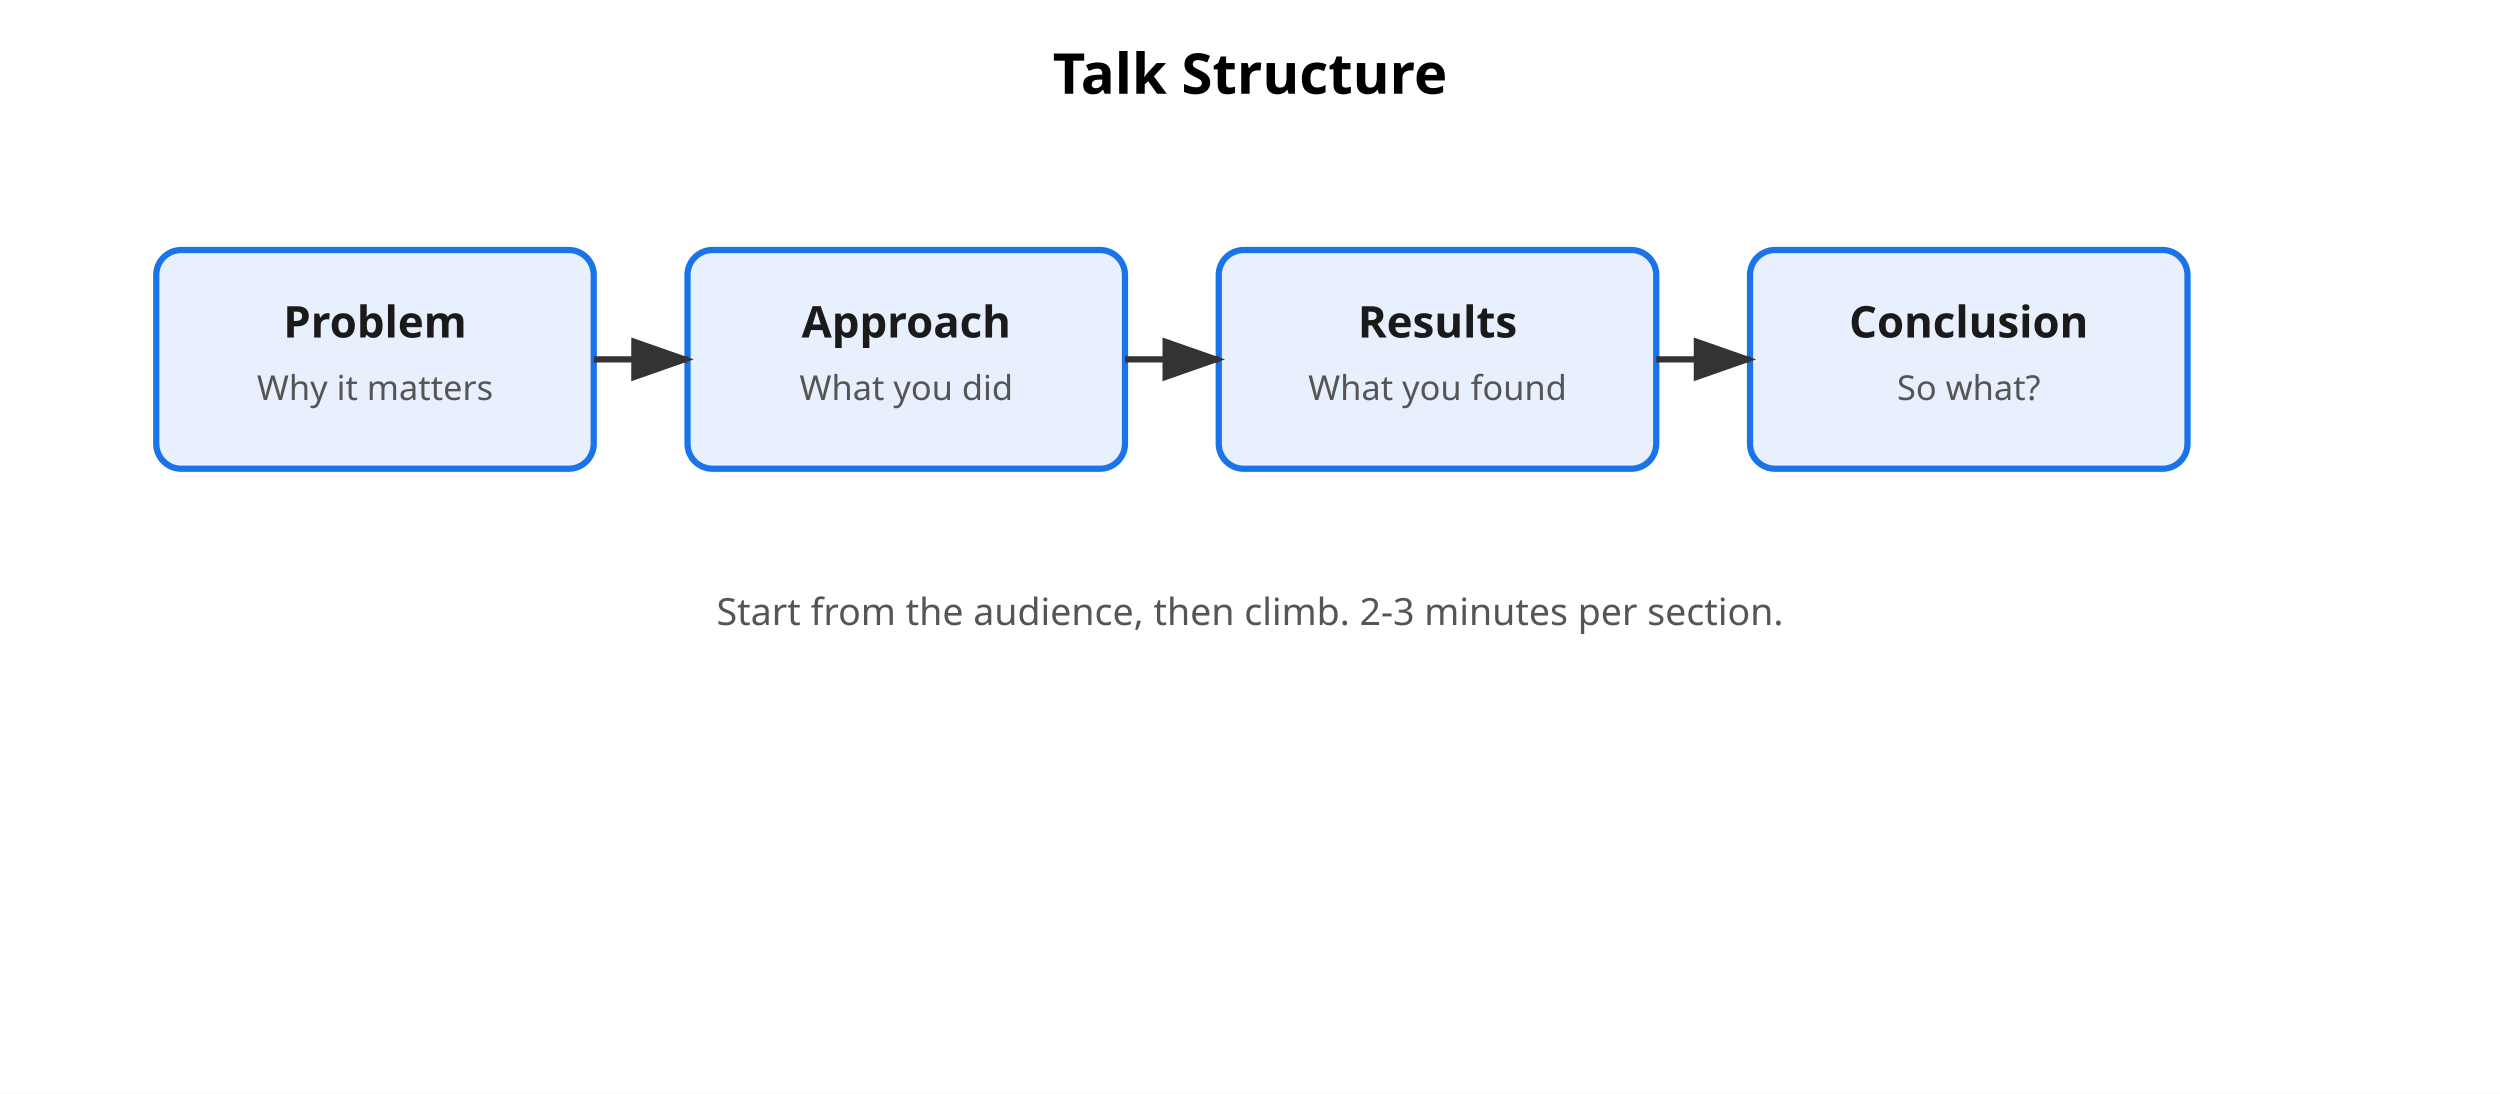
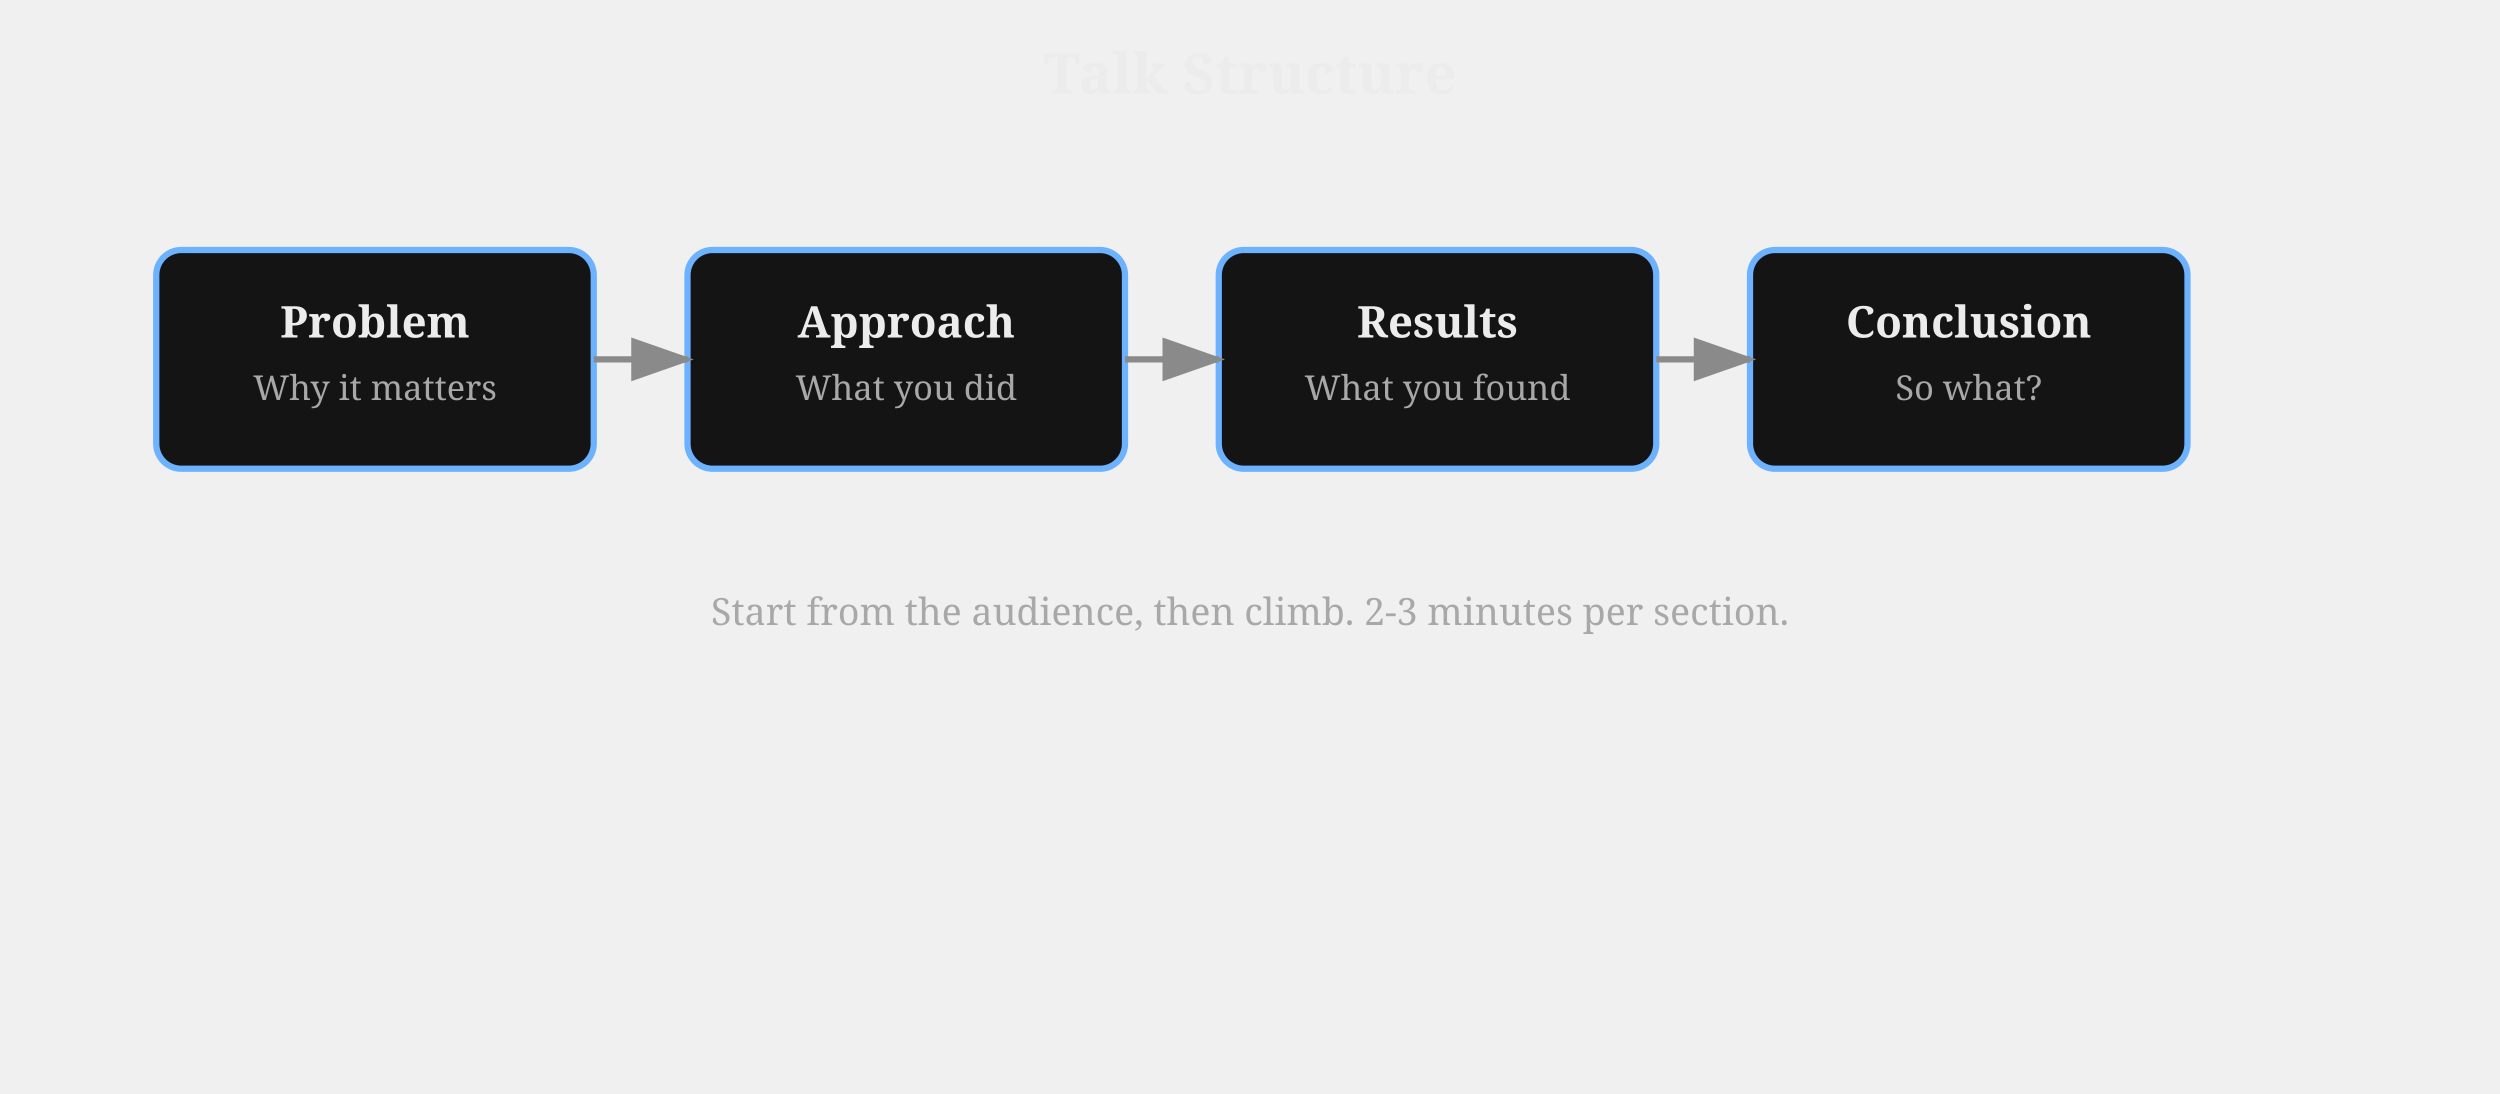
- <svg xmlns="http://www.w3.org/2000/svg" width="800" height="350" viewBox="0 0 800 350" font-family="sans-serif">
-   <rect width="800" height="350" fill="#ffffff" />
+ <svg xmlns="http://www.w3.org/2000/svg" width="800" height="350" viewBox="0 0 800 350" font-family="'Charis SIL',Georgia,serif">
  <defs>
    <marker id="arrowhead" markerWidth="10" markerHeight="7" refX="9" refY="3.5" orient="auto">
-       <polygon points="0 0, 10 3.5, 0 7" fill="#333" />
+       <polygon points="0 0, 10 3.5, 0 7" fill="#8a8a8a" />
    </marker>
  </defs>
-   <text x="400" y="30" text-anchor="middle" font-size="18" font-weight="bold">Talk Structure</text>
-   <rect x="50" y="80" width="140" height="70" rx="8" fill="#e8f0fe" stroke="#1a73e8" stroke-width="2" />
-   <text x="120.0" y="108" text-anchor="middle" font-size="14" font-weight="bold" fill="#1a1a1a">Problem</text>
-   <text x="120.0" y="128" text-anchor="middle" font-size="11" fill="#555">Why it matters</text>
-   <rect x="220" y="80" width="140" height="70" rx="8" fill="#e8f0fe" stroke="#1a73e8" stroke-width="2" />
-   <text x="290.0" y="108" text-anchor="middle" font-size="14" font-weight="bold" fill="#1a1a1a">Approach</text>
-   <text x="290.0" y="128" text-anchor="middle" font-size="11" fill="#555">What you did</text>
-   <rect x="390" y="80" width="140" height="70" rx="8" fill="#e8f0fe" stroke="#1a73e8" stroke-width="2" />
-   <text x="460.0" y="108" text-anchor="middle" font-size="14" font-weight="bold" fill="#1a1a1a">Results</text>
-   <text x="460.0" y="128" text-anchor="middle" font-size="11" fill="#555">What you found</text>
-   <rect x="560" y="80" width="140" height="70" rx="8" fill="#e8f0fe" stroke="#1a73e8" stroke-width="2" />
-   <text x="630.0" y="108" text-anchor="middle" font-size="14" font-weight="bold" fill="#1a1a1a">Conclusion</text>
-   <text x="630.0" y="128" text-anchor="middle" font-size="11" fill="#555">So what?</text>
-   <line x1="190" y1="115" x2="220" y2="115" stroke="#333" stroke-width="2" marker-end="url(#arrowhead)" />
-   <line x1="360" y1="115" x2="390" y2="115" stroke="#333" stroke-width="2" marker-end="url(#arrowhead)" />
-   <line x1="530" y1="115" x2="560" y2="115" stroke="#333" stroke-width="2" marker-end="url(#arrowhead)" />
-   <text x="400" y="200" text-anchor="middle" font-size="12" fill="#555">Start from the audience, then climb. 2-3 minutes per section.</text>
+   <text x="400" y="30" text-anchor="middle" font-size="18" font-weight="bold" style="fill:#ececec">Talk Structure</text>
+   <rect x="50" y="80" width="140" height="70" rx="8" fill="#141414" stroke="#6cb2ff" stroke-width="2" />
+   <text x="120.0" y="108" text-anchor="middle" font-size="14" font-weight="bold" fill="#ececec">Problem</text>
+   <text x="120.0" y="128" text-anchor="middle" font-size="11" fill="#a8a8a8">Why it matters</text>
+   <rect x="220" y="80" width="140" height="70" rx="8" fill="#141414" stroke="#6cb2ff" stroke-width="2" />
+   <text x="290.0" y="108" text-anchor="middle" font-size="14" font-weight="bold" fill="#ececec">Approach</text>
+   <text x="290.0" y="128" text-anchor="middle" font-size="11" fill="#a8a8a8">What you did</text>
+   <rect x="390" y="80" width="140" height="70" rx="8" fill="#141414" stroke="#6cb2ff" stroke-width="2" />
+   <text x="460.0" y="108" text-anchor="middle" font-size="14" font-weight="bold" fill="#ececec">Results</text>
+   <text x="460.0" y="128" text-anchor="middle" font-size="11" fill="#a8a8a8">What you found</text>
+   <rect x="560" y="80" width="140" height="70" rx="8" fill="#141414" stroke="#6cb2ff" stroke-width="2" />
+   <text x="630.0" y="108" text-anchor="middle" font-size="14" font-weight="bold" fill="#ececec">Conclusion</text>
+   <text x="630.0" y="128" text-anchor="middle" font-size="11" fill="#a8a8a8">So what?</text>
+   <line x1="190" y1="115" x2="220" y2="115" stroke="#8a8a8a" stroke-width="2" marker-end="url(#arrowhead)" />
+   <line x1="360" y1="115" x2="390" y2="115" stroke="#8a8a8a" stroke-width="2" marker-end="url(#arrowhead)" />
+   <line x1="530" y1="115" x2="560" y2="115" stroke="#8a8a8a" stroke-width="2" marker-end="url(#arrowhead)" />
+   <text x="400" y="200" text-anchor="middle" font-size="12" fill="#a8a8a8">Start from the audience, then climb. 2-3 minutes per section.</text>
</svg>
